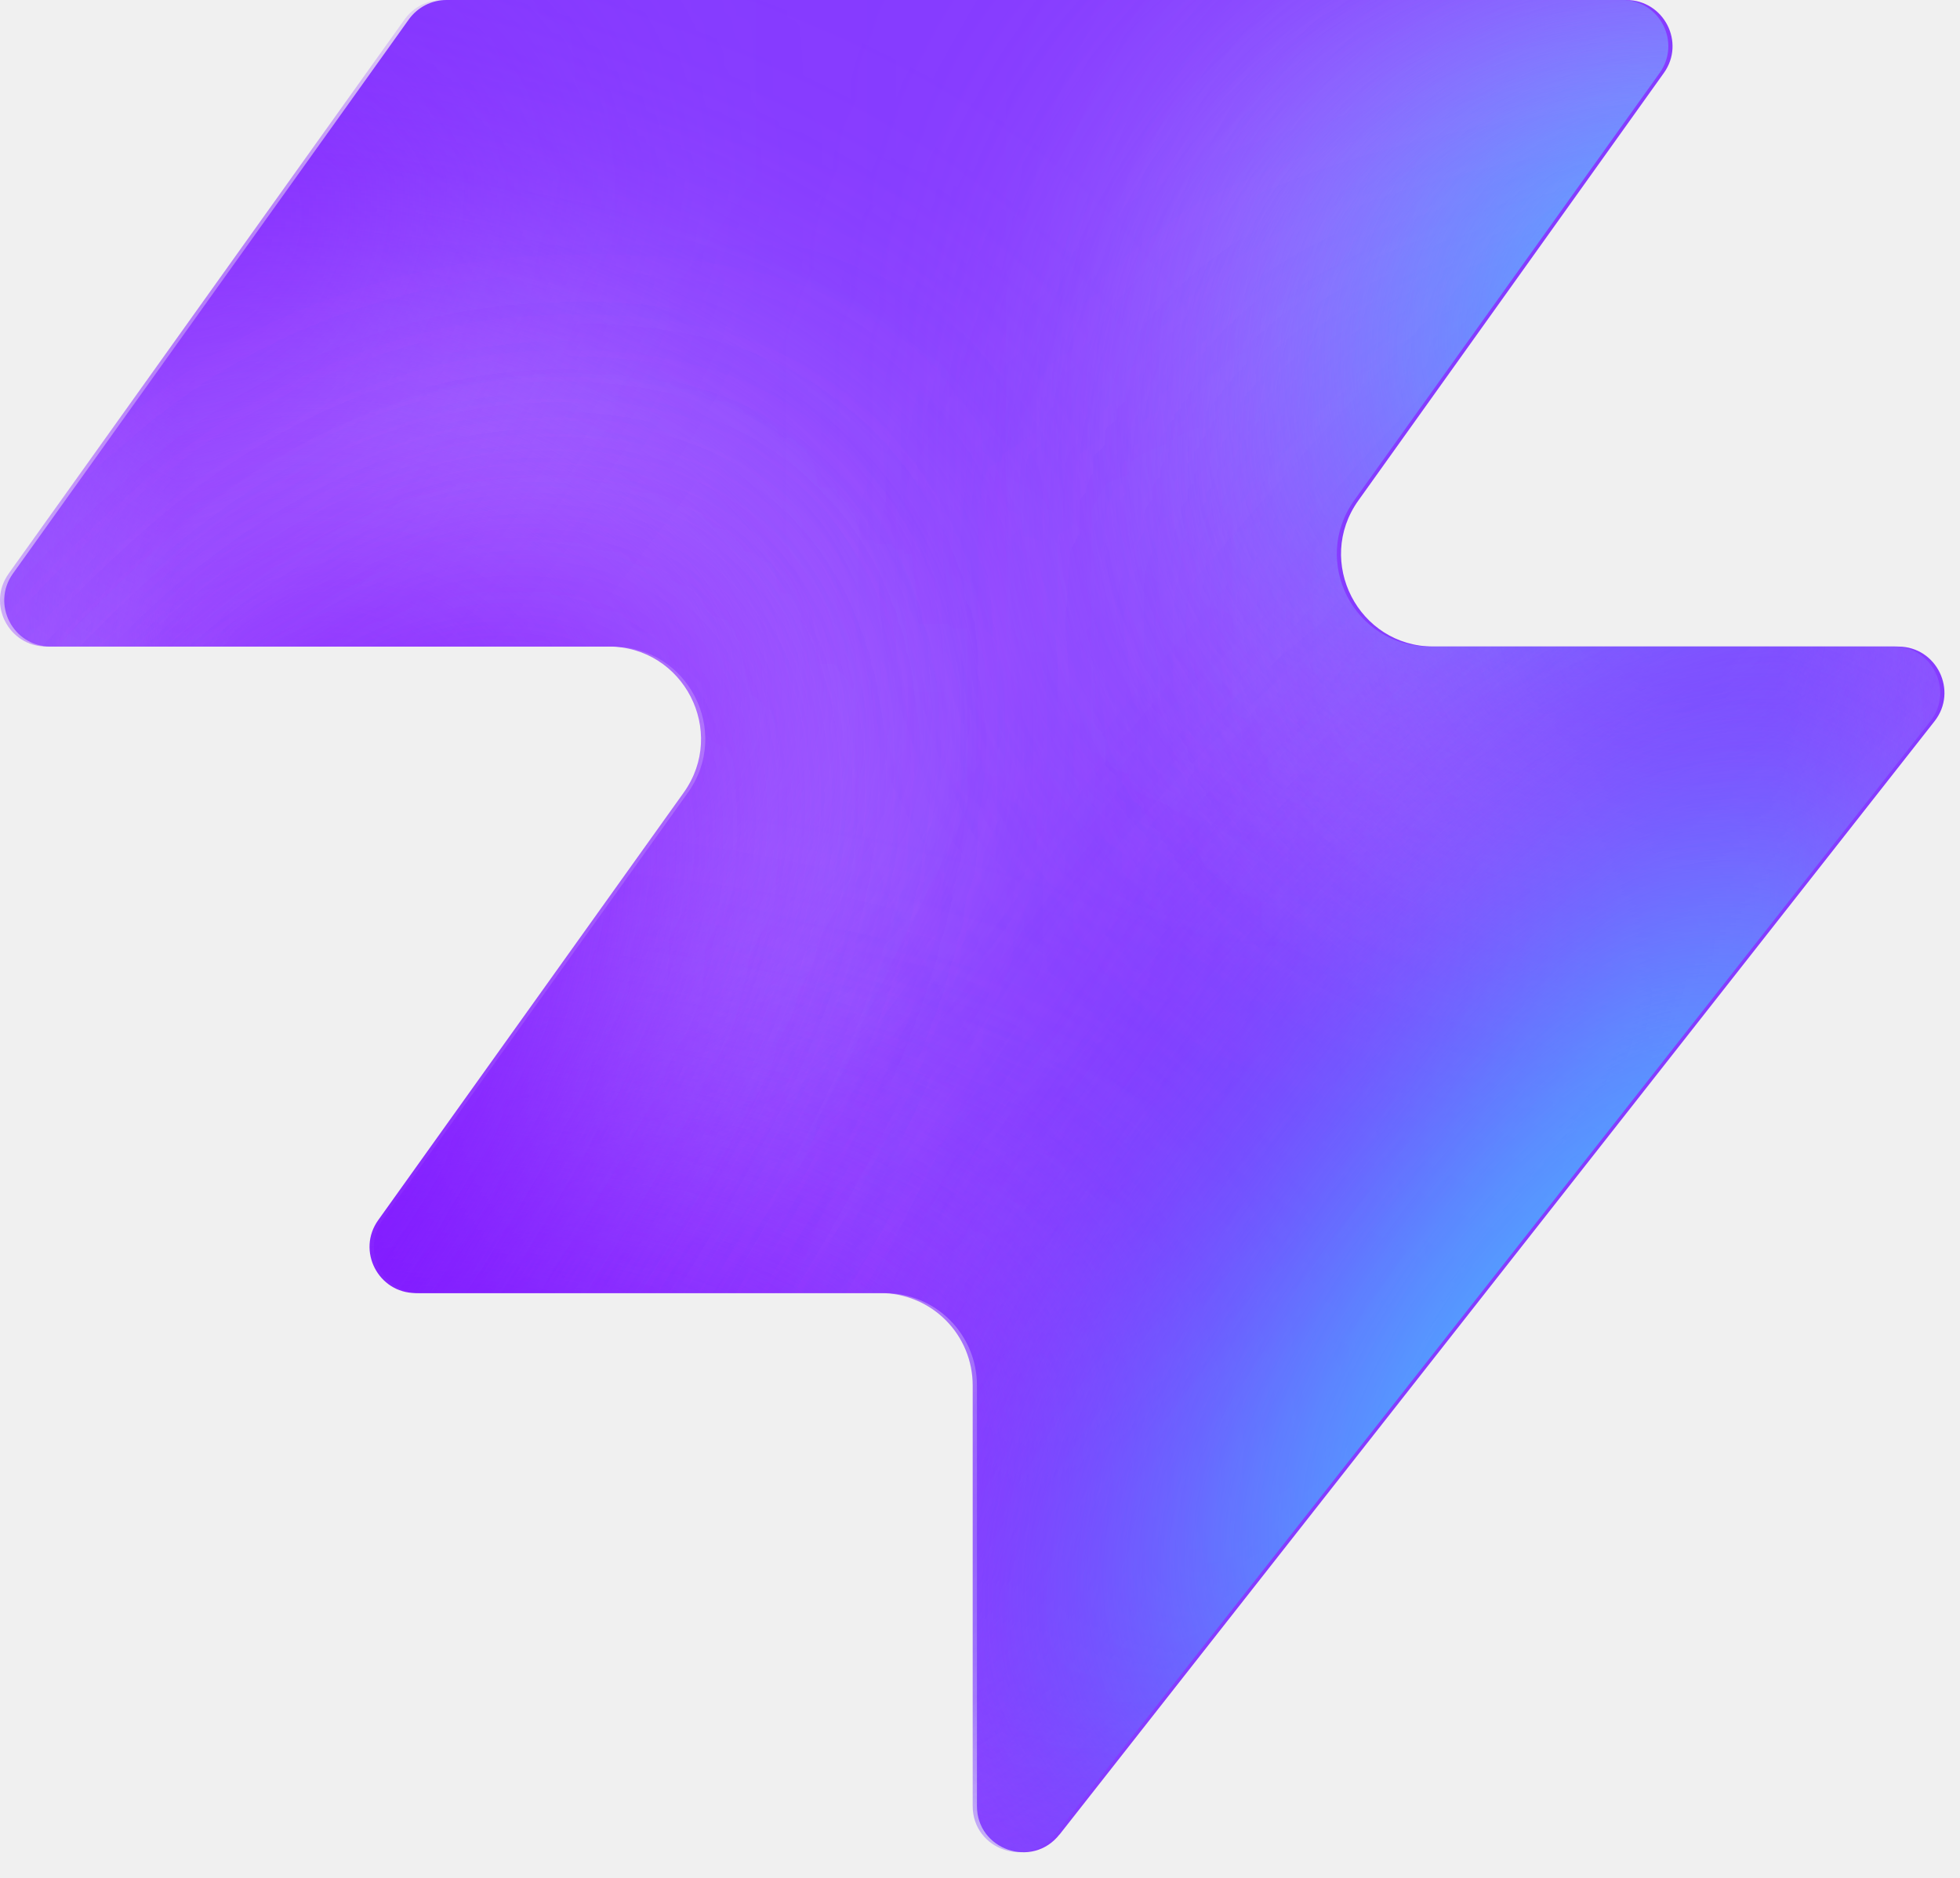
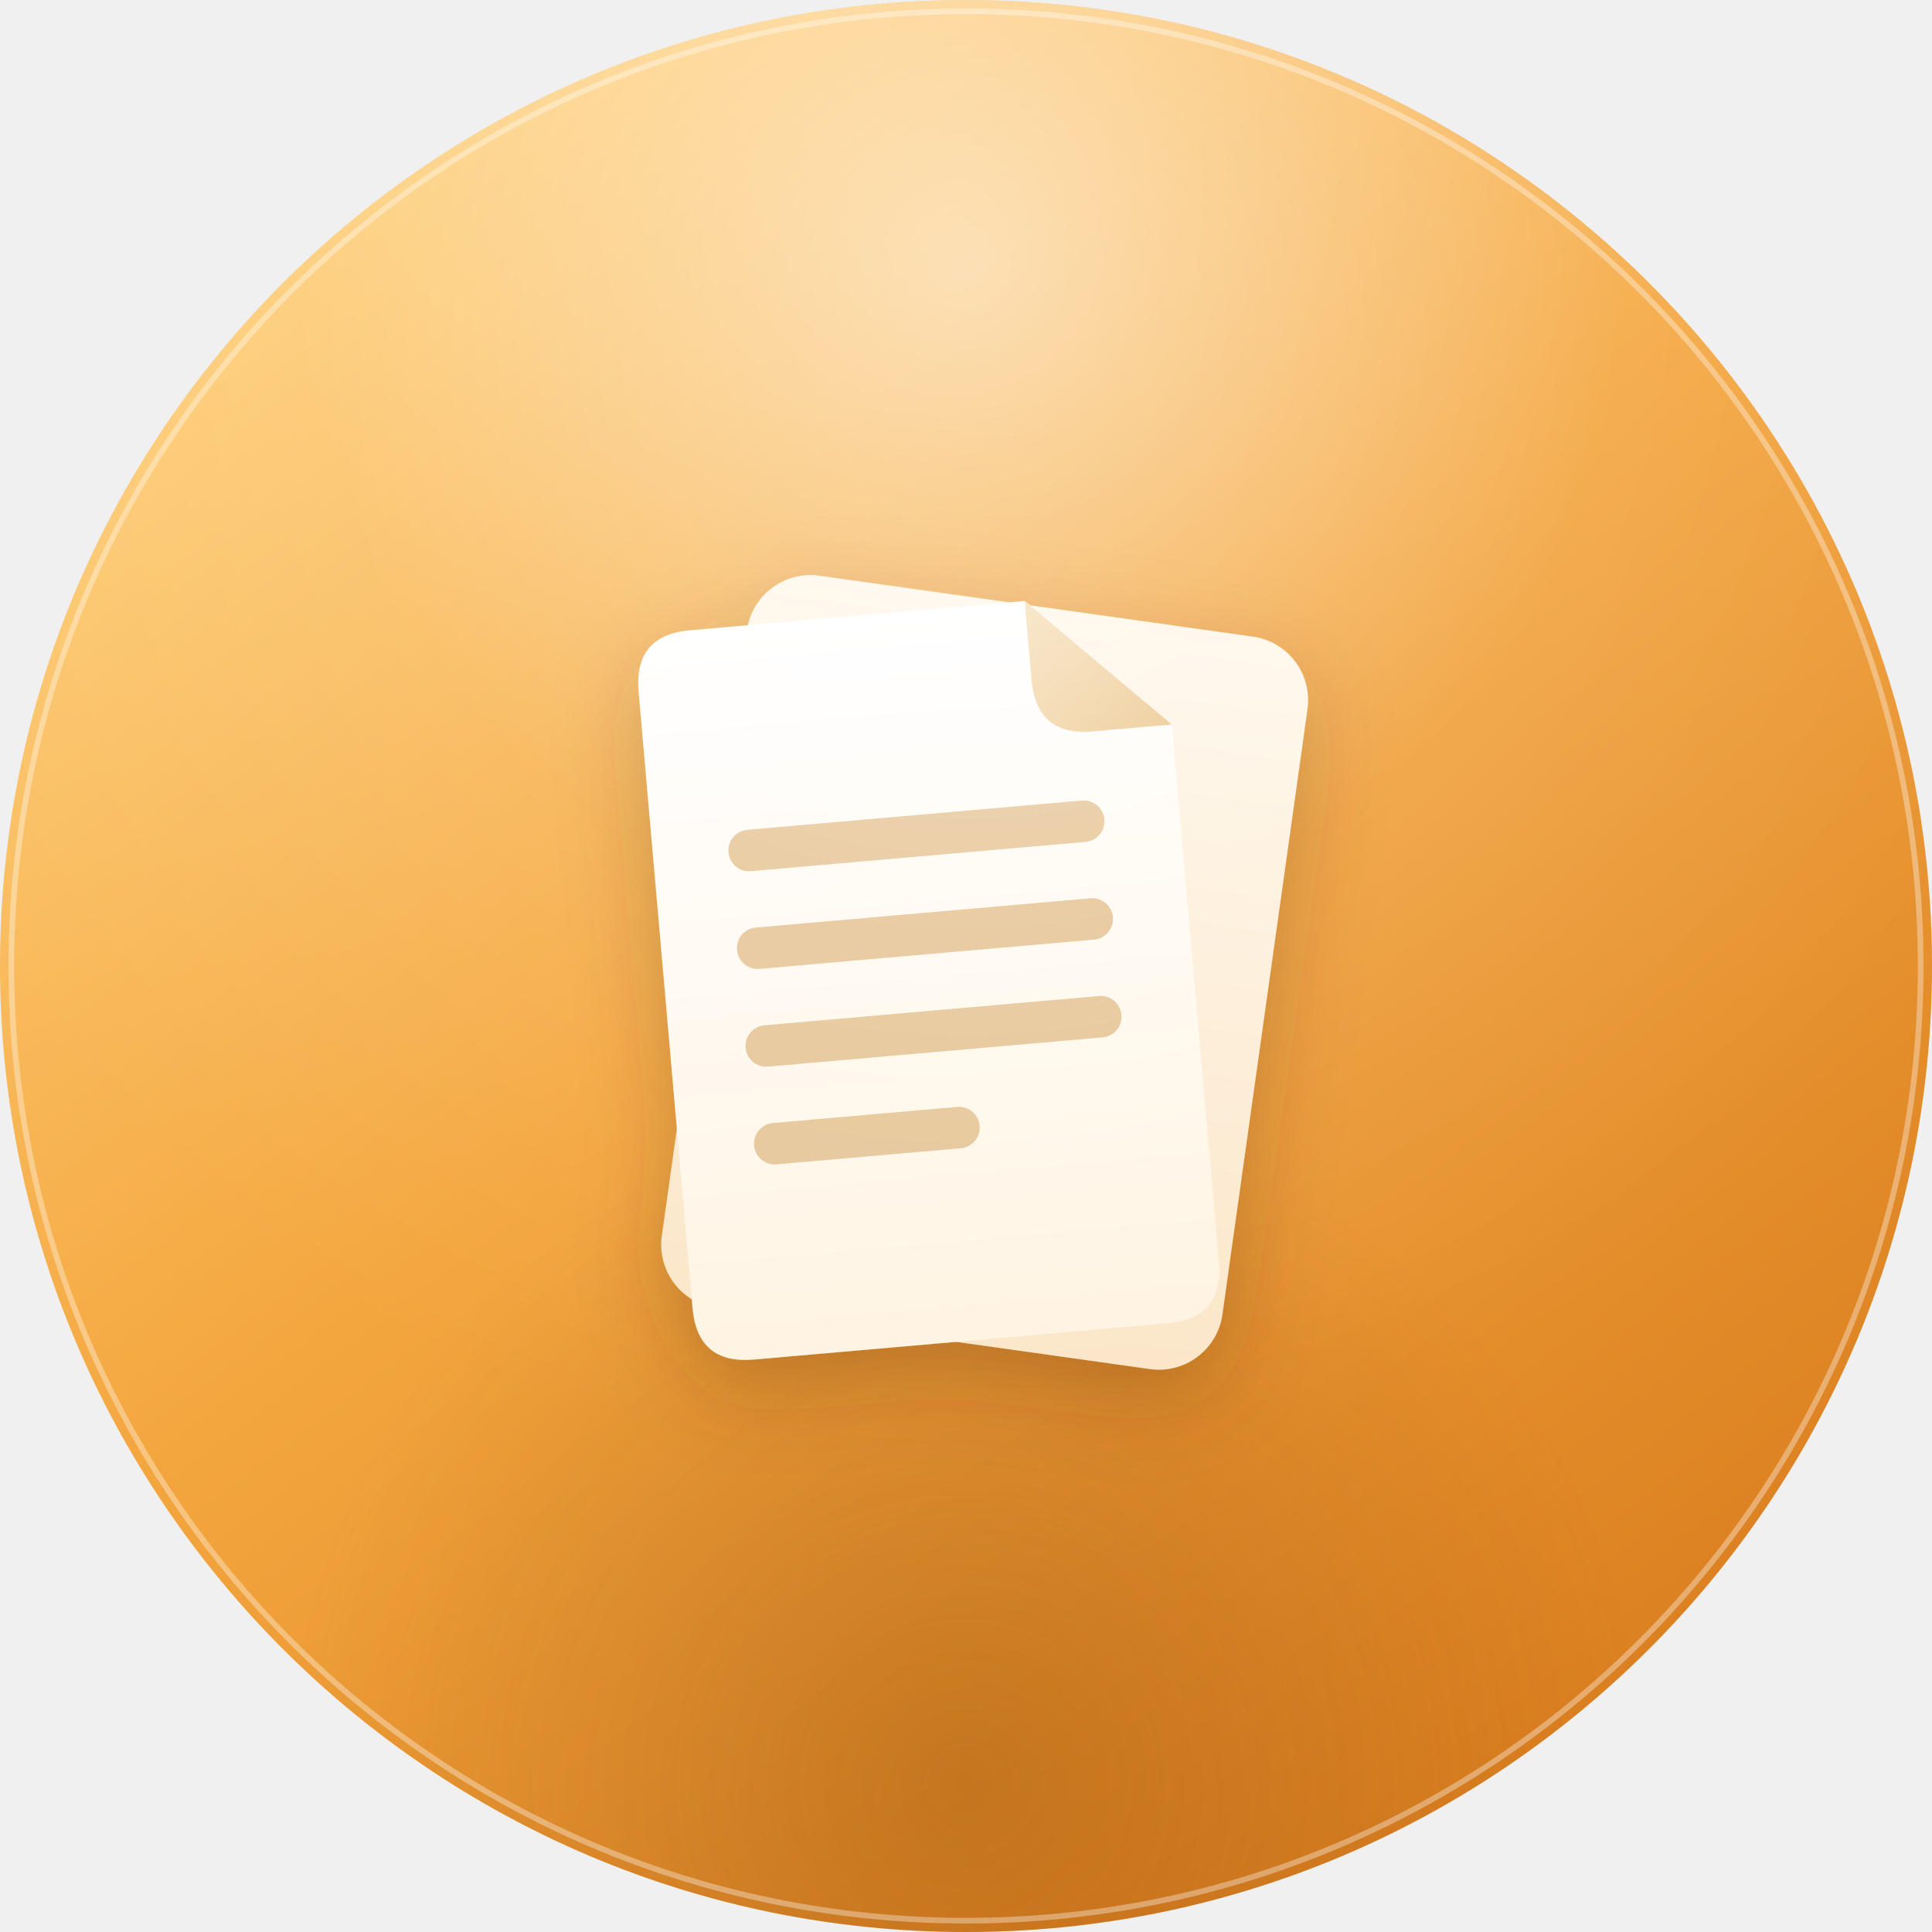
- <svg xmlns="http://www.w3.org/2000/svg" width="48" height="46" fill="none" viewBox="0 0 48 46">
-   <path fill="#863bff" d="M25.946 44.938c-.664.845-2.021.375-2.021-.698V33.937a2.26 2.26 0 0 0-2.262-2.262H10.287c-.92 0-1.456-1.04-.92-1.788l7.48-10.471c1.07-1.497 0-3.578-1.842-3.578H1.237c-.92 0-1.456-1.04-.92-1.788L10.013.474c.214-.297.556-.474.92-.474h28.894c.92 0 1.456 1.04.92 1.788l-7.48 10.471c-1.07 1.498 0 3.579 1.842 3.579h11.377c.943 0 1.473 1.088.89 1.83L25.947 44.94z" style="fill:#863bff;fill:color(display-p3 .525 .23 1);fill-opacity:1" />
-   <mask id="a" width="48" height="46" x="0" y="0" maskUnits="userSpaceOnUse" style="mask-type:alpha">
-     <path fill="#000" d="M25.842 44.938c-.664.844-2.021.375-2.021-.698V33.937a2.26 2.26 0 0 0-2.262-2.262H10.183c-.92 0-1.456-1.04-.92-1.788l7.48-10.471c1.07-1.498 0-3.579-1.842-3.579H1.133c-.92 0-1.456-1.04-.92-1.787L9.91.473c.214-.297.556-.474.92-.474h28.894c.92 0 1.456 1.04.92 1.788l-7.48 10.471c-1.07 1.498 0 3.578 1.842 3.578h11.377c.943 0 1.473 1.088.89 1.832L25.843 44.94z" style="fill:#000;fill-opacity:1" />
-   </mask>
-   <g mask="url(#a)">
-     <g filter="url(#b)">
-       <ellipse cx="5.508" cy="14.704" fill="#ede6ff" rx="5.508" ry="14.704" style="fill:#ede6ff;fill:color(display-p3 .927 .903 1);fill-opacity:1" transform="matrix(.00324 1 1 -.00324 -4.47 31.516)" />
-     </g>
-     <g filter="url(#c)">
-       <ellipse cx="10.399" cy="29.851" fill="#ede6ff" rx="10.399" ry="29.851" style="fill:#ede6ff;fill:color(display-p3 .927 .903 1);fill-opacity:1" transform="matrix(.00324 1 1 -.00324 -39.328 7.883)" />
-     </g>
-     <g filter="url(#d)">
-       <ellipse cx="5.508" cy="30.487" fill="#7e14ff" rx="5.508" ry="30.487" style="fill:#7e14ff;fill:color(display-p3 .492 .077 1);fill-opacity:1" transform="rotate(89.814 -25.913 -14.639)scale(1 -1)" />
-     </g>
-     <g filter="url(#e)">
-       <ellipse cx="5.508" cy="30.599" fill="#7e14ff" rx="5.508" ry="30.599" style="fill:#7e14ff;fill:color(display-p3 .492 .077 1);fill-opacity:1" transform="rotate(89.814 -32.644 -3.334)scale(1 -1)" />
-     </g>
-     <g filter="url(#f)">
-       <ellipse cx="5.508" cy="30.599" fill="#7e14ff" rx="5.508" ry="30.599" style="fill:#7e14ff;fill:color(display-p3 .492 .077 1);fill-opacity:1" transform="matrix(.00324 1 1 -.00324 -34.34 30.47)" />
-     </g>
-     <g filter="url(#g)">
-       <ellipse cx="14.072" cy="22.078" fill="#ede6ff" rx="14.072" ry="22.078" style="fill:#ede6ff;fill:color(display-p3 .927 .903 1);fill-opacity:1" transform="rotate(93.35 24.506 48.493)scale(-1 1)" />
-     </g>
-     <g filter="url(#h)">
-       <ellipse cx="3.47" cy="21.501" fill="#7e14ff" rx="3.47" ry="21.501" style="fill:#7e14ff;fill:color(display-p3 .492 .077 1);fill-opacity:1" transform="rotate(89.009 28.708 47.59)scale(-1 1)" />
-     </g>
-     <g filter="url(#i)">
-       <ellipse cx="3.47" cy="21.501" fill="#7e14ff" rx="3.47" ry="21.501" style="fill:#7e14ff;fill:color(display-p3 .492 .077 1);fill-opacity:1" transform="rotate(89.009 28.708 47.59)scale(-1 1)" />
-     </g>
-     <g filter="url(#j)">
-       <ellipse cx=".387" cy="8.972" fill="#7e14ff" rx="4.407" ry="29.108" style="fill:#7e14ff;fill:color(display-p3 .492 .077 1);fill-opacity:1" transform="rotate(39.51 .387 8.972)" />
-     </g>
-     <g filter="url(#k)">
-       <ellipse cx="47.523" cy="-6.092" fill="#7e14ff" rx="4.407" ry="29.108" style="fill:#7e14ff;fill:color(display-p3 .492 .077 1);fill-opacity:1" transform="rotate(37.892 47.523 -6.092)" />
-     </g>
-     <g filter="url(#l)">
-       <ellipse cx="41.412" cy="6.333" fill="#47bfff" rx="5.971" ry="9.665" style="fill:#47bfff;fill:color(display-p3 .28 .748 1);fill-opacity:1" transform="rotate(37.892 41.412 6.333)" />
-     </g>
-     <g filter="url(#m)">
-       <ellipse cx="-1.879" cy="38.332" fill="#7e14ff" rx="4.407" ry="29.108" style="fill:#7e14ff;fill:color(display-p3 .492 .077 1);fill-opacity:1" transform="rotate(37.892 -1.88 38.332)" />
-     </g>
-     <g filter="url(#n)">
-       <ellipse cx="-1.879" cy="38.332" fill="#7e14ff" rx="4.407" ry="29.108" style="fill:#7e14ff;fill:color(display-p3 .492 .077 1);fill-opacity:1" transform="rotate(37.892 -1.88 38.332)" />
-     </g>
-     <g filter="url(#o)">
-       <ellipse cx="35.651" cy="29.907" fill="#7e14ff" rx="4.407" ry="29.108" style="fill:#7e14ff;fill:color(display-p3 .492 .077 1);fill-opacity:1" transform="rotate(37.892 35.651 29.907)" />
-     </g>
-     <g filter="url(#p)">
-       <ellipse cx="38.418" cy="32.4" fill="#47bfff" rx="5.971" ry="15.297" style="fill:#47bfff;fill:color(display-p3 .28 .748 1);fill-opacity:1" transform="rotate(37.892 38.418 32.4)" />
+ <svg xmlns="http://www.w3.org/2000/svg" viewBox="0 0 1024 1024" width="1024" height="1024">
+   <defs>
+     <linearGradient id="duoBody" x1="0.15" y1="0.05" x2="0.85" y2="0.98">
+       <stop offset="0" stop-color="#FFD27E" />
+       <stop offset="0.45" stop-color="#F4A63E" />
+       <stop offset="1" stop-color="#D77A1C" />
+     </linearGradient>
+     <radialGradient id="duoSheen" cx="0.5" cy="0.14" r="0.62">
+       <stop offset="0" stop-color="#FFFFFF" stop-opacity="0.55" />
+       <stop offset="0.55" stop-color="#FFFFFF" stop-opacity="0.10" />
+       <stop offset="1" stop-color="#FFFFFF" stop-opacity="0" />
+     </radialGradient>
+     <radialGradient id="duoDepth" cx="0.5" cy="0.92" r="0.7">
+       <stop offset="0" stop-color="#7A3B05" stop-opacity="0.28" />
+       <stop offset="0.5" stop-color="#7A3B05" stop-opacity="0" />
+     </radialGradient>
+     <linearGradient id="duoPageBack" x1="0" y1="0" x2="0" y2="1">
+       <stop offset="0" stop-color="#FFF6E8" />
+       <stop offset="1" stop-color="#FBE6C8" />
+     </linearGradient>
+     <linearGradient id="duoPageFront" x1="0" y1="0" x2="0" y2="1">
+       <stop offset="0" stop-color="#FFFFFF" />
+       <stop offset="1" stop-color="#FFF4E2" />
+     </linearGradient>
+     <linearGradient id="duoFold" x1="0" y1="0" x2="1" y2="1">
+       <stop offset="0" stop-color="#F6DDB4" />
+       <stop offset="1" stop-color="#EBC68C" />
+     </linearGradient>
+     <filter id="duoShadow" x="-30%" y="-30%" width="160%" height="160%">
+       <feDropShadow dx="0" dy="14" stdDeviation="22" flood-color="#5A2C04" flood-opacity="0.30" />
+     </filter>
+   </defs>
+   <circle cx="512" cy="512" r="512" fill="url(#duoBody)" />
+   <circle cx="512" cy="512" r="512" fill="url(#duoDepth)" />
+   <g filter="url(#duoShadow)">
+     <rect x="372" y="318" width="300" height="392" rx="34" fill="url(#duoPageBack)" transform="rotate(8 512 514)" />
+     <g transform="rotate(-5 512 514)">
+       <path d="M352 352                q0-30 30-30 h178 l72 72 v286 q0 30-30 30 h-220 q-30 0-30-30 z" fill="url(#duoPageFront)" />
+       <path d="M560 322 v42 q0 30 30 30 h42 z" fill="url(#duoFold)" />
+       <g fill="#E7C79A">
+         <rect x="392" y="430" width="200" height="22" rx="11" />
+         <rect x="392" y="482" width="200" height="22" rx="11" />
+         <rect x="392" y="534" width="200" height="22" rx="11" />
+         <rect x="392" y="586" width="120" height="22" rx="11" />
+       </g>
    </g>
  </g>
-   <defs>
-     <filter id="b" width="60.045" height="41.654" x="-19.77" y="16.149" color-interpolation-filters="sRGB" filterUnits="userSpaceOnUse">
-       <feFlood flood-opacity="0" result="BackgroundImageFix" />
-       <feBlend in="SourceGraphic" in2="BackgroundImageFix" result="shape" />
-       <feGaussianBlur result="effect1_foregroundBlur_2002_17158" stdDeviation="7.659" />
-     </filter>
-     <filter id="c" width="90.34" height="51.437" x="-54.613" y="-7.533" color-interpolation-filters="sRGB" filterUnits="userSpaceOnUse">
-       <feFlood flood-opacity="0" result="BackgroundImageFix" />
-       <feBlend in="SourceGraphic" in2="BackgroundImageFix" result="shape" />
-       <feGaussianBlur result="effect1_foregroundBlur_2002_17158" stdDeviation="7.659" />
-     </filter>
-     <filter id="d" width="79.355" height="29.4" x="-49.64" y="2.03" color-interpolation-filters="sRGB" filterUnits="userSpaceOnUse">
-       <feFlood flood-opacity="0" result="BackgroundImageFix" />
-       <feBlend in="SourceGraphic" in2="BackgroundImageFix" result="shape" />
-       <feGaussianBlur result="effect1_foregroundBlur_2002_17158" stdDeviation="4.596" />
-     </filter>
-     <filter id="e" width="79.579" height="29.4" x="-45.045" y="20.029" color-interpolation-filters="sRGB" filterUnits="userSpaceOnUse">
-       <feFlood flood-opacity="0" result="BackgroundImageFix" />
-       <feBlend in="SourceGraphic" in2="BackgroundImageFix" result="shape" />
-       <feGaussianBlur result="effect1_foregroundBlur_2002_17158" stdDeviation="4.596" />
-     </filter>
-     <filter id="f" width="79.579" height="29.4" x="-43.513" y="21.178" color-interpolation-filters="sRGB" filterUnits="userSpaceOnUse">
-       <feFlood flood-opacity="0" result="BackgroundImageFix" />
-       <feBlend in="SourceGraphic" in2="BackgroundImageFix" result="shape" />
-       <feGaussianBlur result="effect1_foregroundBlur_2002_17158" stdDeviation="4.596" />
-     </filter>
-     <filter id="g" width="74.749" height="58.852" x="15.756" y="-17.901" color-interpolation-filters="sRGB" filterUnits="userSpaceOnUse">
-       <feFlood flood-opacity="0" result="BackgroundImageFix" />
-       <feBlend in="SourceGraphic" in2="BackgroundImageFix" result="shape" />
-       <feGaussianBlur result="effect1_foregroundBlur_2002_17158" stdDeviation="7.659" />
-     </filter>
-     <filter id="h" width="61.377" height="25.362" x="23.548" y="2.284" color-interpolation-filters="sRGB" filterUnits="userSpaceOnUse">
-       <feFlood flood-opacity="0" result="BackgroundImageFix" />
-       <feBlend in="SourceGraphic" in2="BackgroundImageFix" result="shape" />
-       <feGaussianBlur result="effect1_foregroundBlur_2002_17158" stdDeviation="4.596" />
-     </filter>
-     <filter id="i" width="61.377" height="25.362" x="23.548" y="2.284" color-interpolation-filters="sRGB" filterUnits="userSpaceOnUse">
-       <feFlood flood-opacity="0" result="BackgroundImageFix" />
-       <feBlend in="SourceGraphic" in2="BackgroundImageFix" result="shape" />
-       <feGaussianBlur result="effect1_foregroundBlur_2002_17158" stdDeviation="4.596" />
-     </filter>
-     <filter id="j" width="56.045" height="63.649" x="-27.636" y="-22.853" color-interpolation-filters="sRGB" filterUnits="userSpaceOnUse">
-       <feFlood flood-opacity="0" result="BackgroundImageFix" />
-       <feBlend in="SourceGraphic" in2="BackgroundImageFix" result="shape" />
-       <feGaussianBlur result="effect1_foregroundBlur_2002_17158" stdDeviation="4.596" />
-     </filter>
-     <filter id="k" width="54.814" height="64.646" x="20.116" y="-38.415" color-interpolation-filters="sRGB" filterUnits="userSpaceOnUse">
-       <feFlood flood-opacity="0" result="BackgroundImageFix" />
-       <feBlend in="SourceGraphic" in2="BackgroundImageFix" result="shape" />
-       <feGaussianBlur result="effect1_foregroundBlur_2002_17158" stdDeviation="4.596" />
-     </filter>
-     <filter id="l" width="33.541" height="35.313" x="24.641" y="-11.323" color-interpolation-filters="sRGB" filterUnits="userSpaceOnUse">
-       <feFlood flood-opacity="0" result="BackgroundImageFix" />
-       <feBlend in="SourceGraphic" in2="BackgroundImageFix" result="shape" />
-       <feGaussianBlur result="effect1_foregroundBlur_2002_17158" stdDeviation="4.596" />
-     </filter>
-     <filter id="m" width="54.814" height="64.646" x="-29.286" y="6.009" color-interpolation-filters="sRGB" filterUnits="userSpaceOnUse">
-       <feFlood flood-opacity="0" result="BackgroundImageFix" />
-       <feBlend in="SourceGraphic" in2="BackgroundImageFix" result="shape" />
-       <feGaussianBlur result="effect1_foregroundBlur_2002_17158" stdDeviation="4.596" />
-     </filter>
-     <filter id="n" width="54.814" height="64.646" x="-29.286" y="6.009" color-interpolation-filters="sRGB" filterUnits="userSpaceOnUse">
-       <feFlood flood-opacity="0" result="BackgroundImageFix" />
-       <feBlend in="SourceGraphic" in2="BackgroundImageFix" result="shape" />
-       <feGaussianBlur result="effect1_foregroundBlur_2002_17158" stdDeviation="4.596" />
-     </filter>
-     <filter id="o" width="54.814" height="64.646" x="8.244" y="-2.416" color-interpolation-filters="sRGB" filterUnits="userSpaceOnUse">
-       <feFlood flood-opacity="0" result="BackgroundImageFix" />
-       <feBlend in="SourceGraphic" in2="BackgroundImageFix" result="shape" />
-       <feGaussianBlur result="effect1_foregroundBlur_2002_17158" stdDeviation="4.596" />
-     </filter>
-     <filter id="p" width="39.409" height="43.623" x="18.713" y="10.588" color-interpolation-filters="sRGB" filterUnits="userSpaceOnUse">
-       <feFlood flood-opacity="0" result="BackgroundImageFix" />
-       <feBlend in="SourceGraphic" in2="BackgroundImageFix" result="shape" />
-       <feGaussianBlur result="effect1_foregroundBlur_2002_17158" stdDeviation="4.596" />
-     </filter>
-   </defs>
+   <circle cx="512" cy="512" r="512" fill="url(#duoSheen)" />
+   <circle cx="512" cy="512" r="506" fill="none" stroke="#FFFFFF" stroke-opacity="0.35" stroke-width="3" />
</svg>
